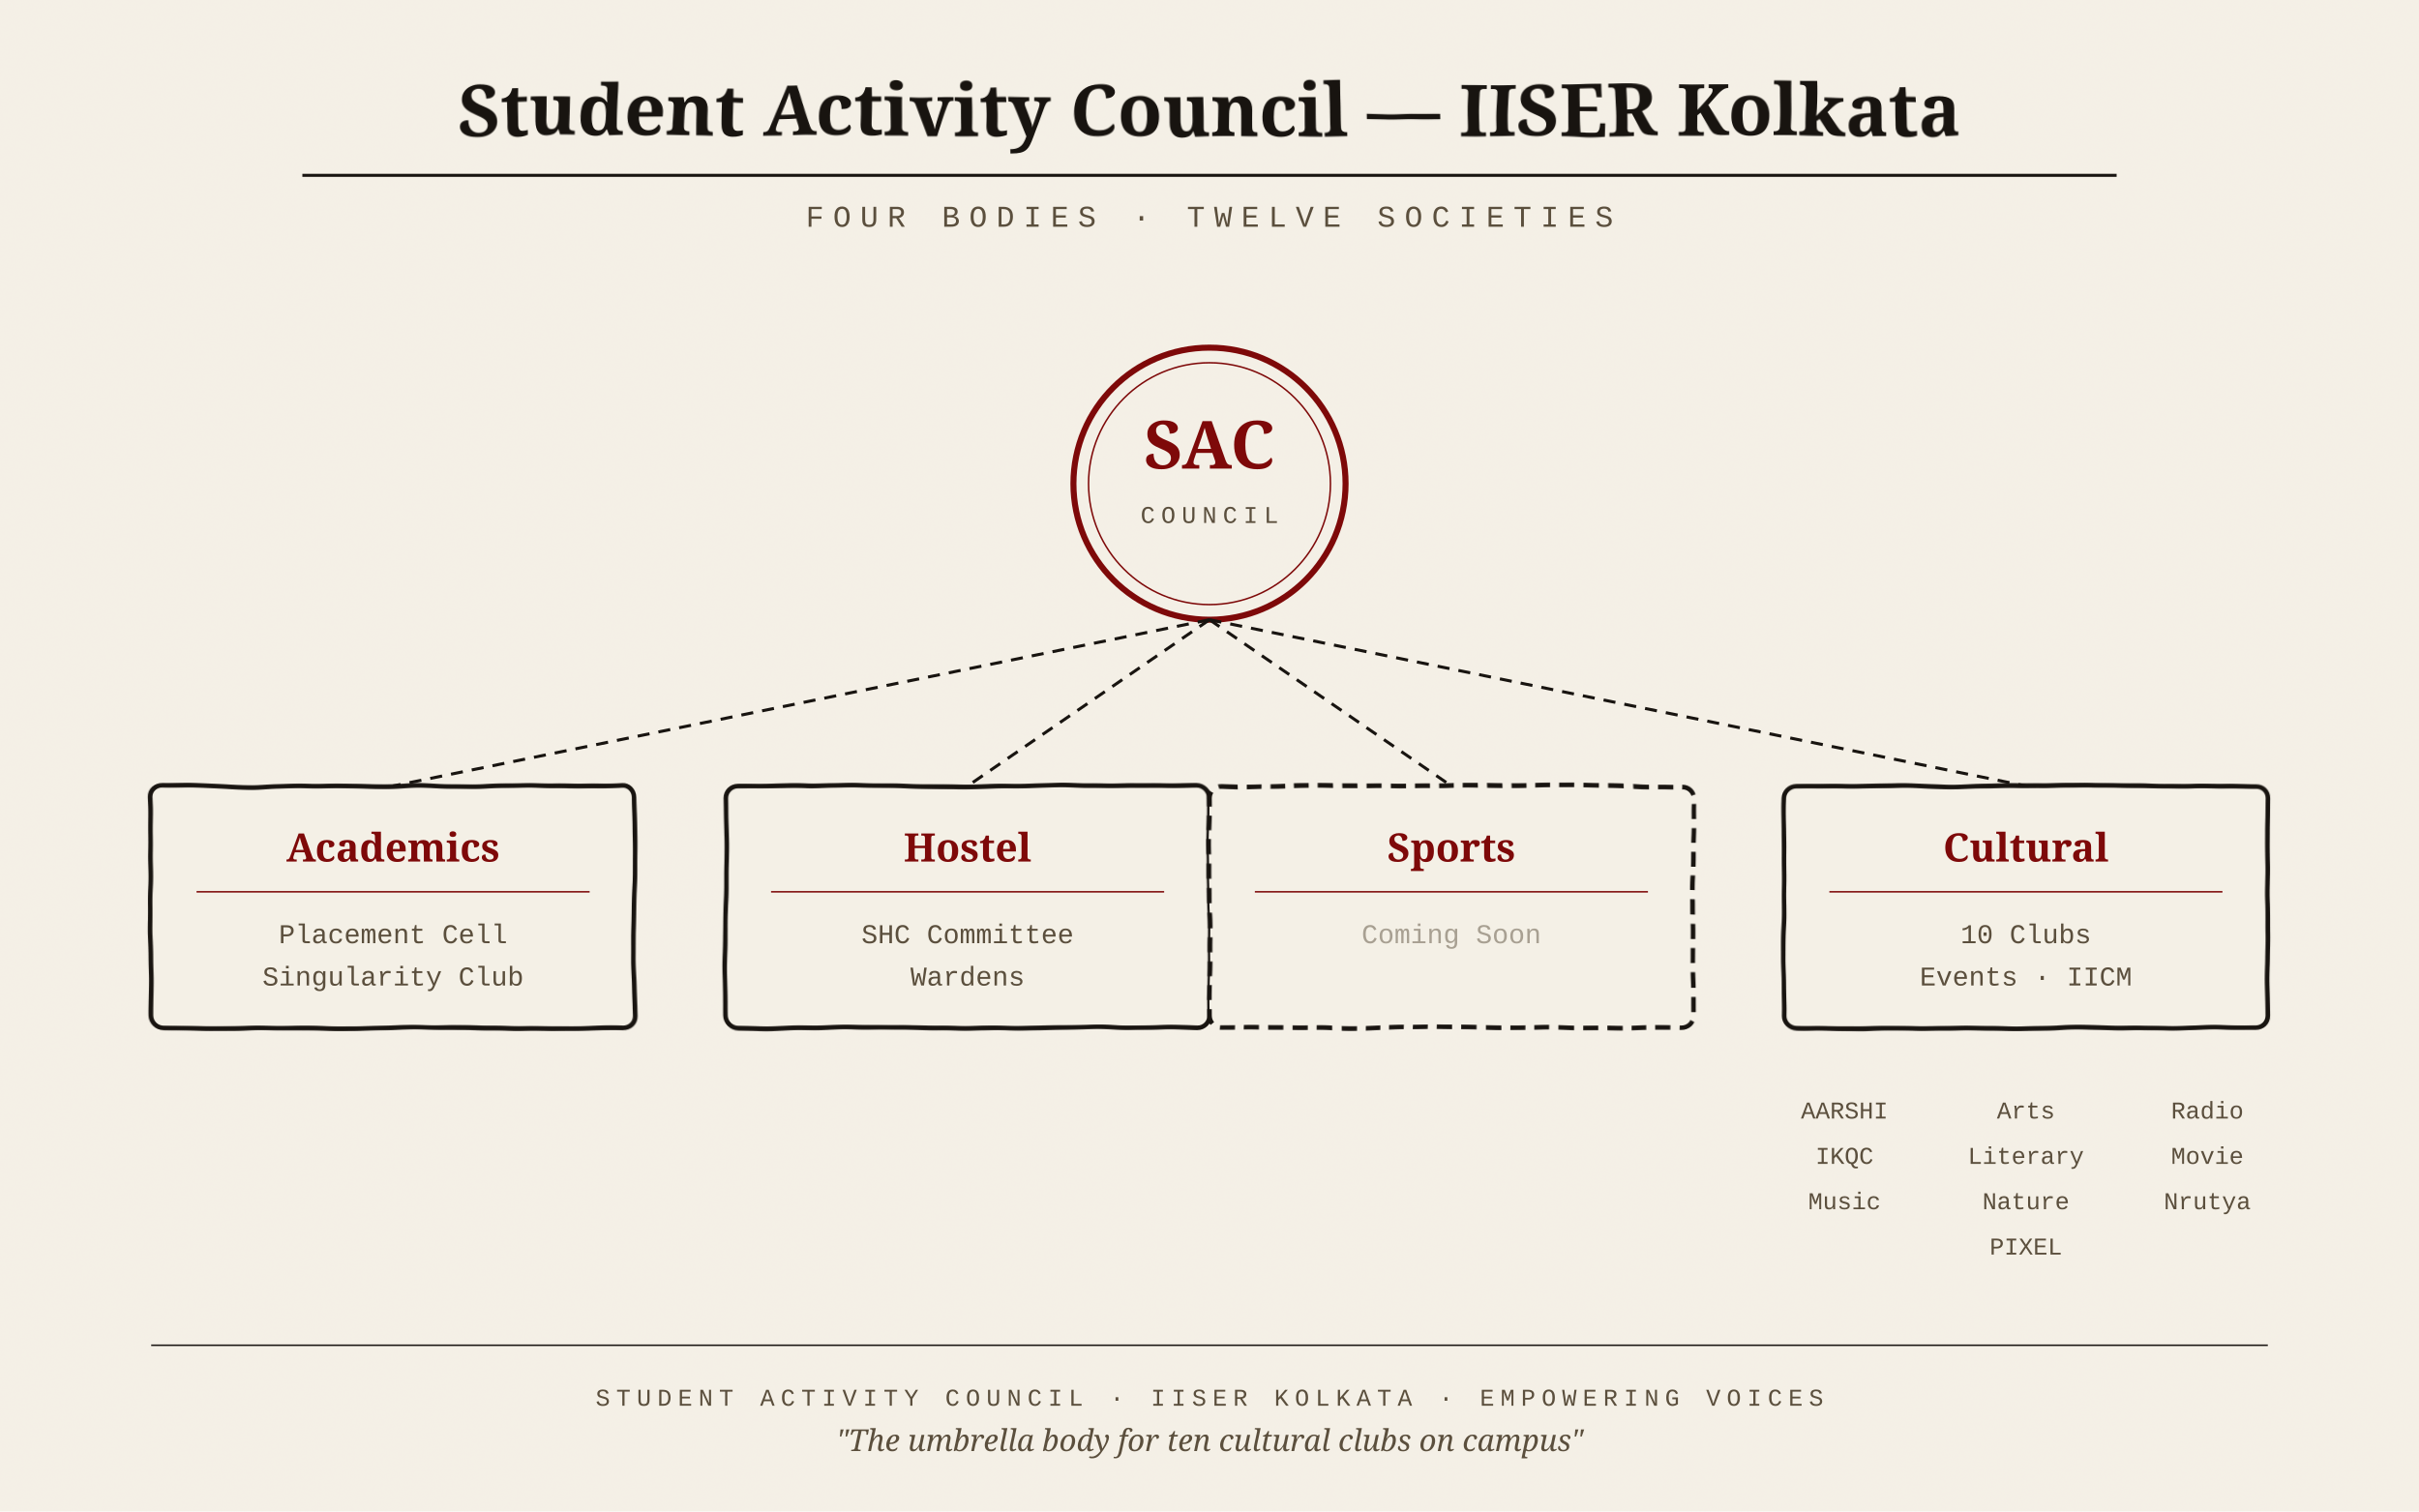
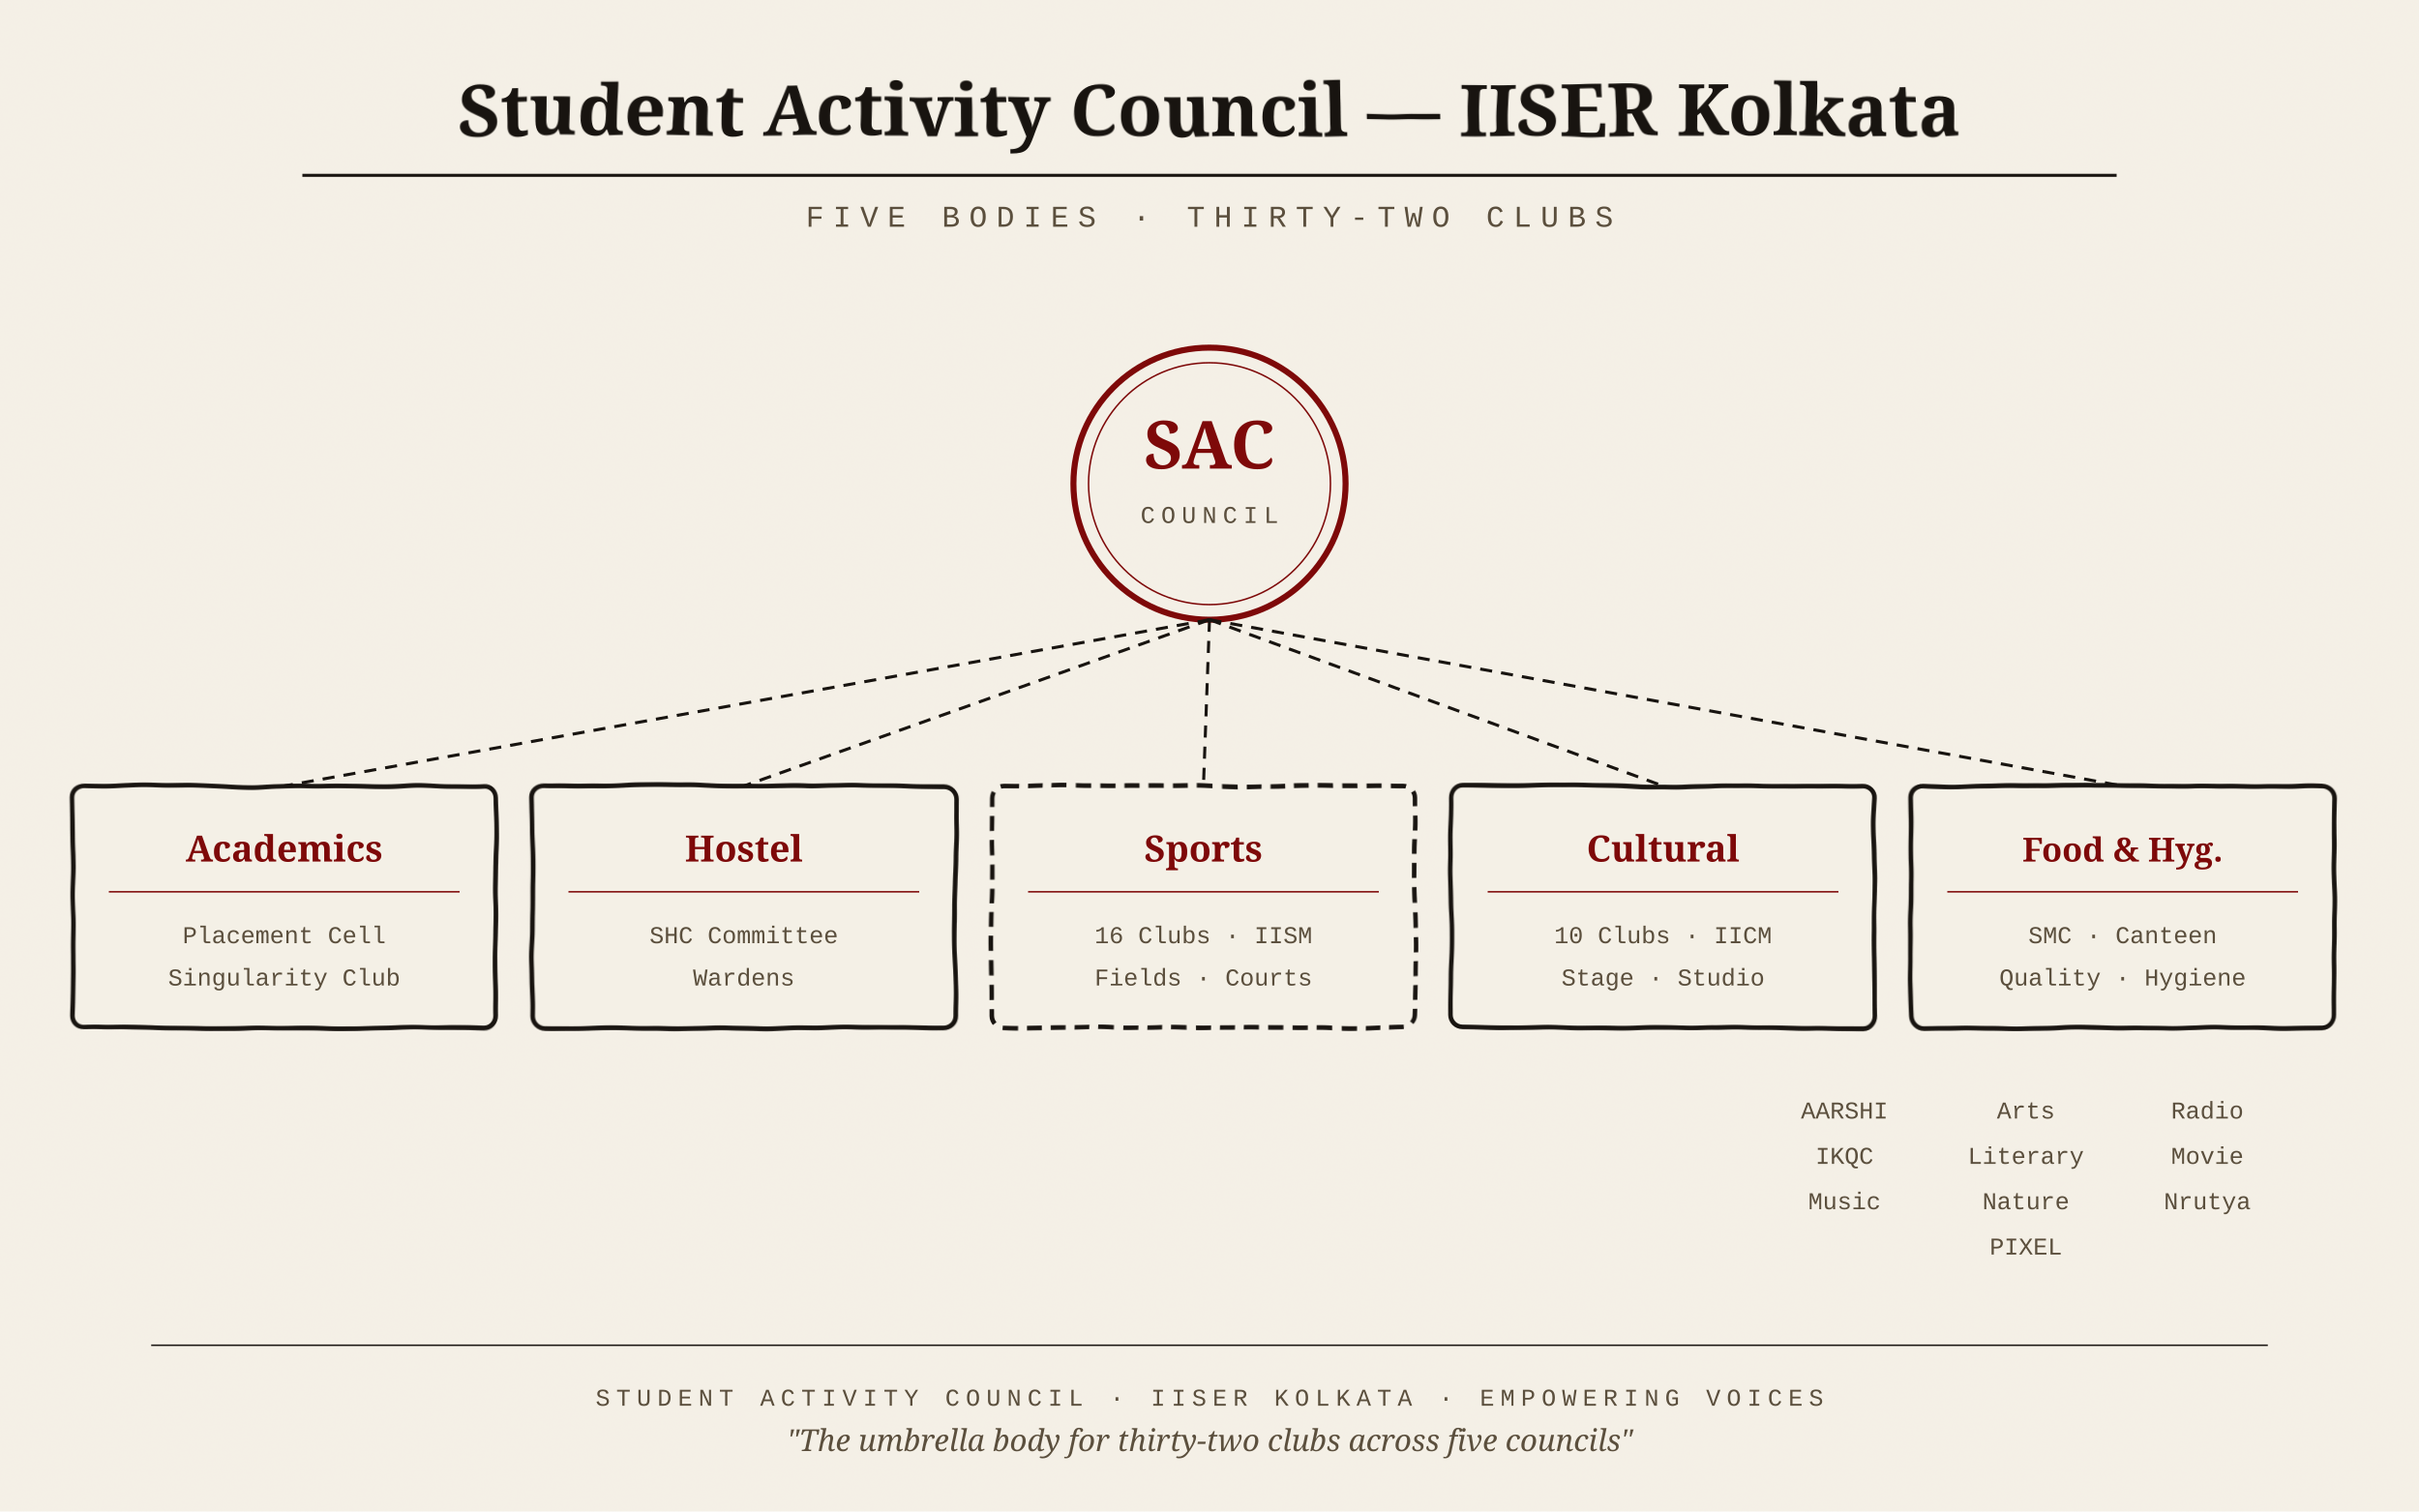
<svg xmlns="http://www.w3.org/2000/svg" viewBox="0 0 800 500" class="sac-diagram">
  <defs>
    <filter id="paperTex">
      <feTurbulence type="fractalNoise" baseFrequency="0.8" numOctaves="2" seed="42" />
      <feColorMatrix values="0 0 0 0 0.96  0 0 0 0 0.94  0 0 0 0 0.90  0 0 0 0.06 0" />
      <feBlend in="SourceGraphic" mode="multiply" />
    </filter>
    <filter id="inkBleed">
      <feTurbulence type="fractalNoise" baseFrequency="0.03" numOctaves="3" seed="7" />
      <feDisplacementMap in="SourceGraphic" scale="1.5" />
    </filter>
  </defs>
  <rect width="800" height="500" fill="#f4f0e6" filter="url(#paperTex)" />
  <text x="400" y="45" text-anchor="middle" font-family="Georgia, serif" font-weight="900" font-size="24" fill="#181410" filter="url(#inkBleed)">
    Student Activity Council — IISER Kolkata
  </text>
  <line x1="100" y1="58" x2="700" y2="58" stroke="#181410" stroke-width="1" />
  <text x="400" y="75" text-anchor="middle" font-family="'Courier New', monospace" font-size="10" fill="#5b4f3d" letter-spacing="3">
-     FOUR BODIES · TWELVE SOCIETIES
+     FIVE BODIES · THIRTY-TWO CLUBS
  </text>
  <circle cx="400" cy="160" r="45" fill="none" stroke="#7e0909" stroke-width="2" />
  <circle cx="400" cy="160" r="40" fill="none" stroke="#7e0909" stroke-width="0.5" />
  <text x="400" y="155" text-anchor="middle" font-family="Georgia, serif" font-weight="900" font-size="22" fill="#7e0909">SAC</text>
  <text x="400" y="173" text-anchor="middle" font-family="'Courier New', monospace" font-size="8" fill="#5b4f3d" letter-spacing="2">COUNCIL</text>
-   <line x1="400" y1="205" x2="130" y2="260" stroke="#181410" stroke-width="1" stroke-dasharray="4,3" />
-   <line x1="400" y1="205" x2="320" y2="260" stroke="#181410" stroke-width="1" stroke-dasharray="4,3" />
-   <line x1="400" y1="205" x2="480" y2="260" stroke="#181410" stroke-width="1" stroke-dasharray="4,3" />
-   <line x1="400" y1="205" x2="670" y2="260" stroke="#181410" stroke-width="1" stroke-dasharray="4,3" />
-   <rect x="50" y="260" width="160" height="80" rx="4" fill="#f4f0e6" stroke="#181410" stroke-width="1.5" filter="url(#inkBleed)" />
-   <text x="130" y="285" text-anchor="middle" font-family="Georgia, serif" font-weight="900" font-size="13" fill="#7e0909">Academics</text>
-   <line x1="65" y1="295" x2="195" y2="295" stroke="#7e0909" stroke-width="0.5" />
-   <text x="130" y="312" text-anchor="middle" font-family="'Courier New', monospace" font-size="9" fill="#5b4f3d">Placement Cell</text>
-   <text x="130" y="326" text-anchor="middle" font-family="'Courier New', monospace" font-size="9" fill="#5b4f3d">Singularity Club</text>
-   <rect x="240" y="260" width="160" height="80" rx="4" fill="#f4f0e6" stroke="#181410" stroke-width="1.5" filter="url(#inkBleed)" />
-   <text x="320" y="285" text-anchor="middle" font-family="Georgia, serif" font-weight="900" font-size="13" fill="#7e0909">Hostel</text>
-   <line x1="255" y1="295" x2="385" y2="295" stroke="#7e0909" stroke-width="0.5" />
-   <text x="320" y="312" text-anchor="middle" font-family="'Courier New', monospace" font-size="9" fill="#5b4f3d">SHC Committee</text>
-   <text x="320" y="326" text-anchor="middle" font-family="'Courier New', monospace" font-size="9" fill="#5b4f3d">Wardens</text>
-   <rect x="400" y="260" width="160" height="80" rx="4" fill="#f4f0e6" stroke="#181410" stroke-width="1.5" stroke-dasharray="5,3" filter="url(#inkBleed)" />
-   <text x="480" y="285" text-anchor="middle" font-family="Georgia, serif" font-weight="900" font-size="13" fill="#7e0909">Sports</text>
-   <line x1="415" y1="295" x2="545" y2="295" stroke="#7e0909" stroke-width="0.5" />
-   <text x="480" y="312" text-anchor="middle" font-family="'Courier New', monospace" font-size="9" fill="#5b4f3d" opacity="0.5">Coming Soon</text>
-   <rect x="590" y="260" width="160" height="80" rx="4" fill="#f4f0e6" stroke="#181410" stroke-width="1.5" filter="url(#inkBleed)" />
-   <text x="670" y="285" text-anchor="middle" font-family="Georgia, serif" font-weight="900" font-size="13" fill="#7e0909">Cultural</text>
-   <line x1="605" y1="295" x2="735" y2="295" stroke="#7e0909" stroke-width="0.5" />
-   <text x="670" y="312" text-anchor="middle" font-family="'Courier New', monospace" font-size="9" fill="#5b4f3d">10 Clubs</text>
-   <text x="670" y="326" text-anchor="middle" font-family="'Courier New', monospace" font-size="9" fill="#5b4f3d">Events · IICM</text>
+   <line x1="400" y1="205" x2="94" y2="260" stroke="#181410" stroke-width="1" stroke-dasharray="4,3" />
+   <line x1="400" y1="205" x2="246" y2="260" stroke="#181410" stroke-width="1" stroke-dasharray="4,3" />
+   <line x1="400" y1="205" x2="398" y2="260" stroke="#181410" stroke-width="1" stroke-dasharray="4,3" />
+   <line x1="400" y1="205" x2="550" y2="260" stroke="#181410" stroke-width="1" stroke-dasharray="4,3" />
+   <line x1="400" y1="205" x2="702" y2="260" stroke="#181410" stroke-width="1" stroke-dasharray="4,3" />
+   <rect x="24" y="260" width="140" height="80" rx="4" fill="#f4f0e6" stroke="#181410" stroke-width="1.5" filter="url(#inkBleed)" />
+   <text x="94" y="285" text-anchor="middle" font-family="Georgia, serif" font-weight="900" font-size="12" fill="#7e0909">Academics</text>
+   <line x1="36" y1="295" x2="152" y2="295" stroke="#7e0909" stroke-width="0.5" />
+   <text x="94" y="312" text-anchor="middle" font-family="'Courier New', monospace" font-size="8" fill="#5b4f3d">Placement Cell</text>
+   <text x="94" y="326" text-anchor="middle" font-family="'Courier New', monospace" font-size="8" fill="#5b4f3d">Singularity Club</text>
+   <rect x="176" y="260" width="140" height="80" rx="4" fill="#f4f0e6" stroke="#181410" stroke-width="1.5" filter="url(#inkBleed)" />
+   <text x="246" y="285" text-anchor="middle" font-family="Georgia, serif" font-weight="900" font-size="12" fill="#7e0909">Hostel</text>
+   <line x1="188" y1="295" x2="304" y2="295" stroke="#7e0909" stroke-width="0.5" />
+   <text x="246" y="312" text-anchor="middle" font-family="'Courier New', monospace" font-size="8" fill="#5b4f3d">SHC Committee</text>
+   <text x="246" y="326" text-anchor="middle" font-family="'Courier New', monospace" font-size="8" fill="#5b4f3d">Wardens</text>
+   <rect x="328" y="260" width="140" height="80" rx="4" fill="#f4f0e6" stroke="#181410" stroke-width="1.5" stroke-dasharray="5,3" filter="url(#inkBleed)" />
+   <text x="398" y="285" text-anchor="middle" font-family="Georgia, serif" font-weight="900" font-size="12" fill="#7e0909">Sports</text>
+   <line x1="340" y1="295" x2="456" y2="295" stroke="#7e0909" stroke-width="0.5" />
+   <text x="398" y="312" text-anchor="middle" font-family="'Courier New', monospace" font-size="8" fill="#5b4f3d">16 Clubs · IISM</text>
+   <text x="398" y="326" text-anchor="middle" font-family="'Courier New', monospace" font-size="8" fill="#5b4f3d">Fields · Courts</text>
+   <rect x="480" y="260" width="140" height="80" rx="4" fill="#f4f0e6" stroke="#181410" stroke-width="1.5" filter="url(#inkBleed)" />
+   <text x="550" y="285" text-anchor="middle" font-family="Georgia, serif" font-weight="900" font-size="12" fill="#7e0909">Cultural</text>
+   <line x1="492" y1="295" x2="608" y2="295" stroke="#7e0909" stroke-width="0.5" />
+   <text x="550" y="312" text-anchor="middle" font-family="'Courier New', monospace" font-size="8" fill="#5b4f3d">10 Clubs · IICM</text>
+   <text x="550" y="326" text-anchor="middle" font-family="'Courier New', monospace" font-size="8" fill="#5b4f3d">Stage · Studio</text>
+   <rect x="632" y="260" width="140" height="80" rx="4" fill="#f4f0e6" stroke="#181410" stroke-width="1.5" filter="url(#inkBleed)" />
+   <text x="702" y="285" text-anchor="middle" font-family="Georgia, serif" font-weight="900" font-size="11" fill="#7e0909">Food &amp; Hyg.</text>
+   <line x1="644" y1="295" x2="760" y2="295" stroke="#7e0909" stroke-width="0.5" />
+   <text x="702" y="312" text-anchor="middle" font-family="'Courier New', monospace" font-size="8" fill="#5b4f3d">SMC · Canteen</text>
+   <text x="702" y="326" text-anchor="middle" font-family="'Courier New', monospace" font-size="8" fill="#5b4f3d">Quality · Hygiene</text>
  <g font-family="'Courier New', monospace" font-size="8" fill="#5b4f3d" text-anchor="middle">
    <text x="610" y="370">AARSHI</text>
    <text x="670" y="370">Arts</text>
    <text x="730" y="370">Radio</text>
    <text x="610" y="385">IKQC</text>
    <text x="670" y="385">Literary</text>
    <text x="730" y="385">Movie</text>
    <text x="610" y="400">Music</text>
    <text x="670" y="400">Nature</text>
    <text x="730" y="400">Nrutya</text>
    <text x="670" y="415">PIXEL</text>
  </g>
  <line x1="50" y1="445" x2="750" y2="445" stroke="#181410" stroke-width="0.5" />
  <text x="400" y="465" text-anchor="middle" font-family="'Courier New', monospace" font-size="8" fill="#5b4f3d" letter-spacing="2">
    STUDENT ACTIVITY COUNCIL · IISER KOLKATA · EMPOWERING VOICES
  </text>
  <text x="400" y="480" text-anchor="middle" font-family="Georgia, serif" font-style="italic" font-size="10" fill="#5b4f3d">
-     "The umbrella body for ten cultural clubs on campus"
+     "The umbrella body for thirty-two clubs across five councils"
  </text>
</svg>
